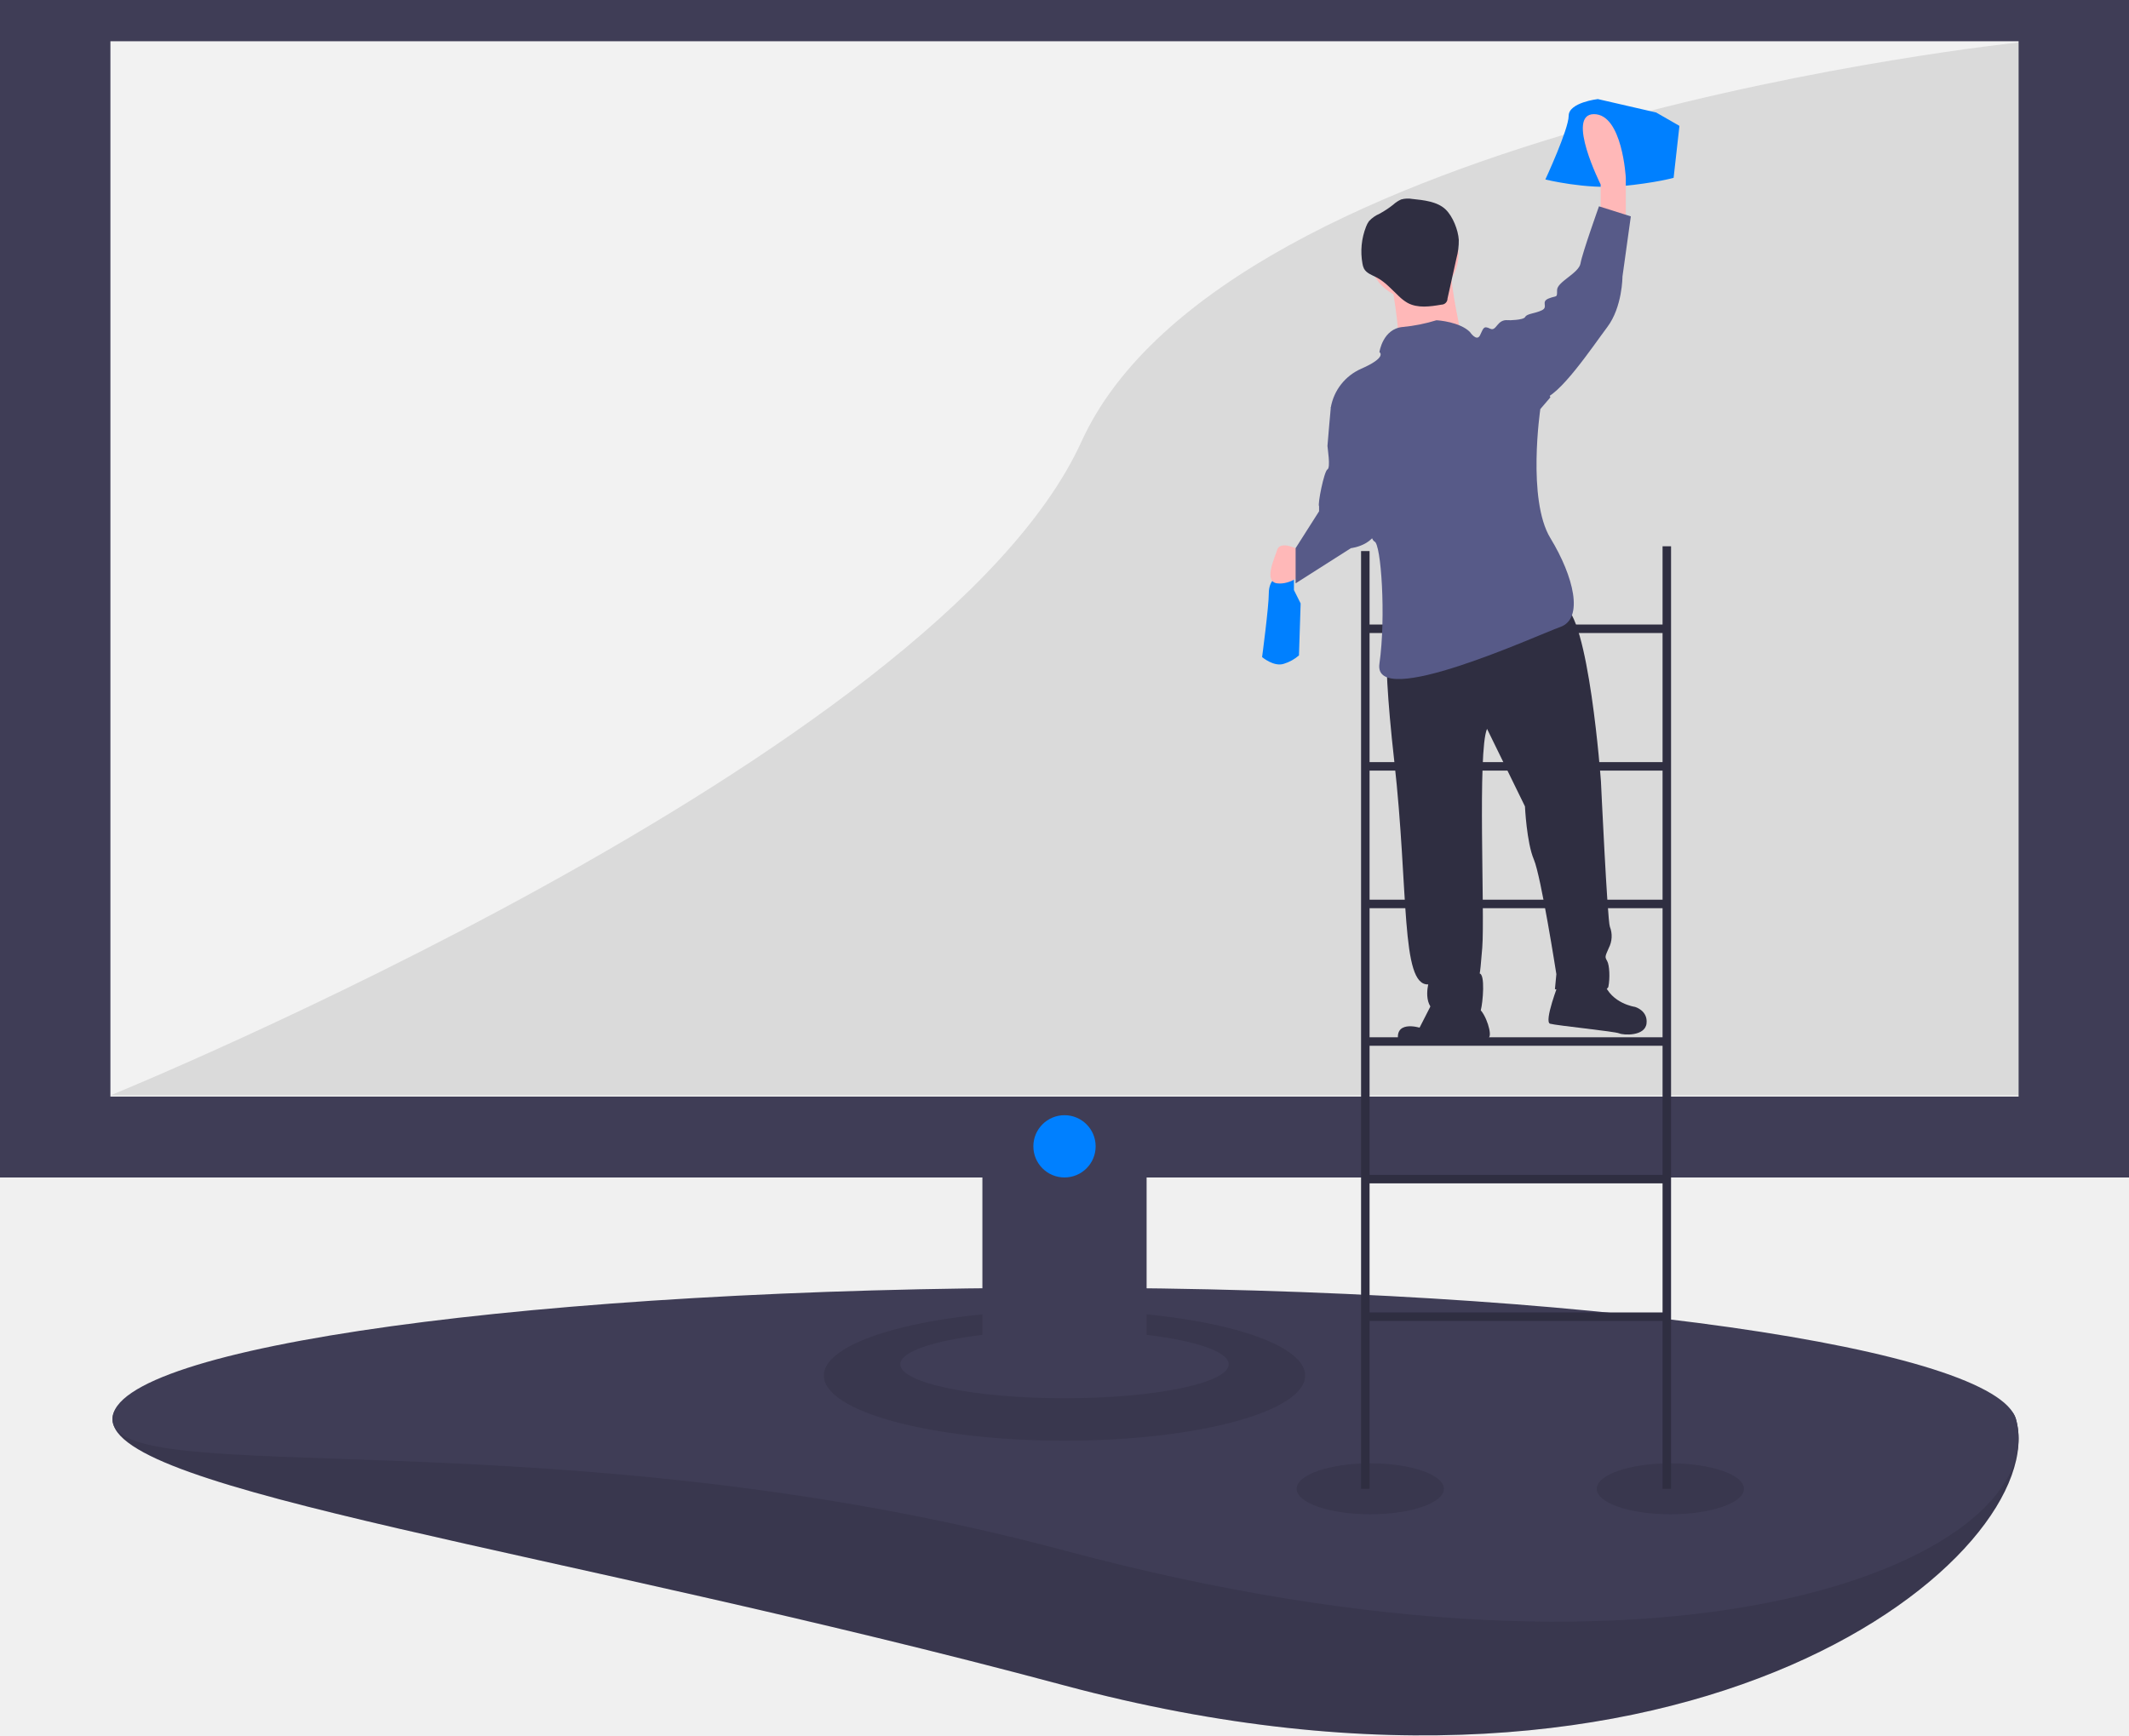
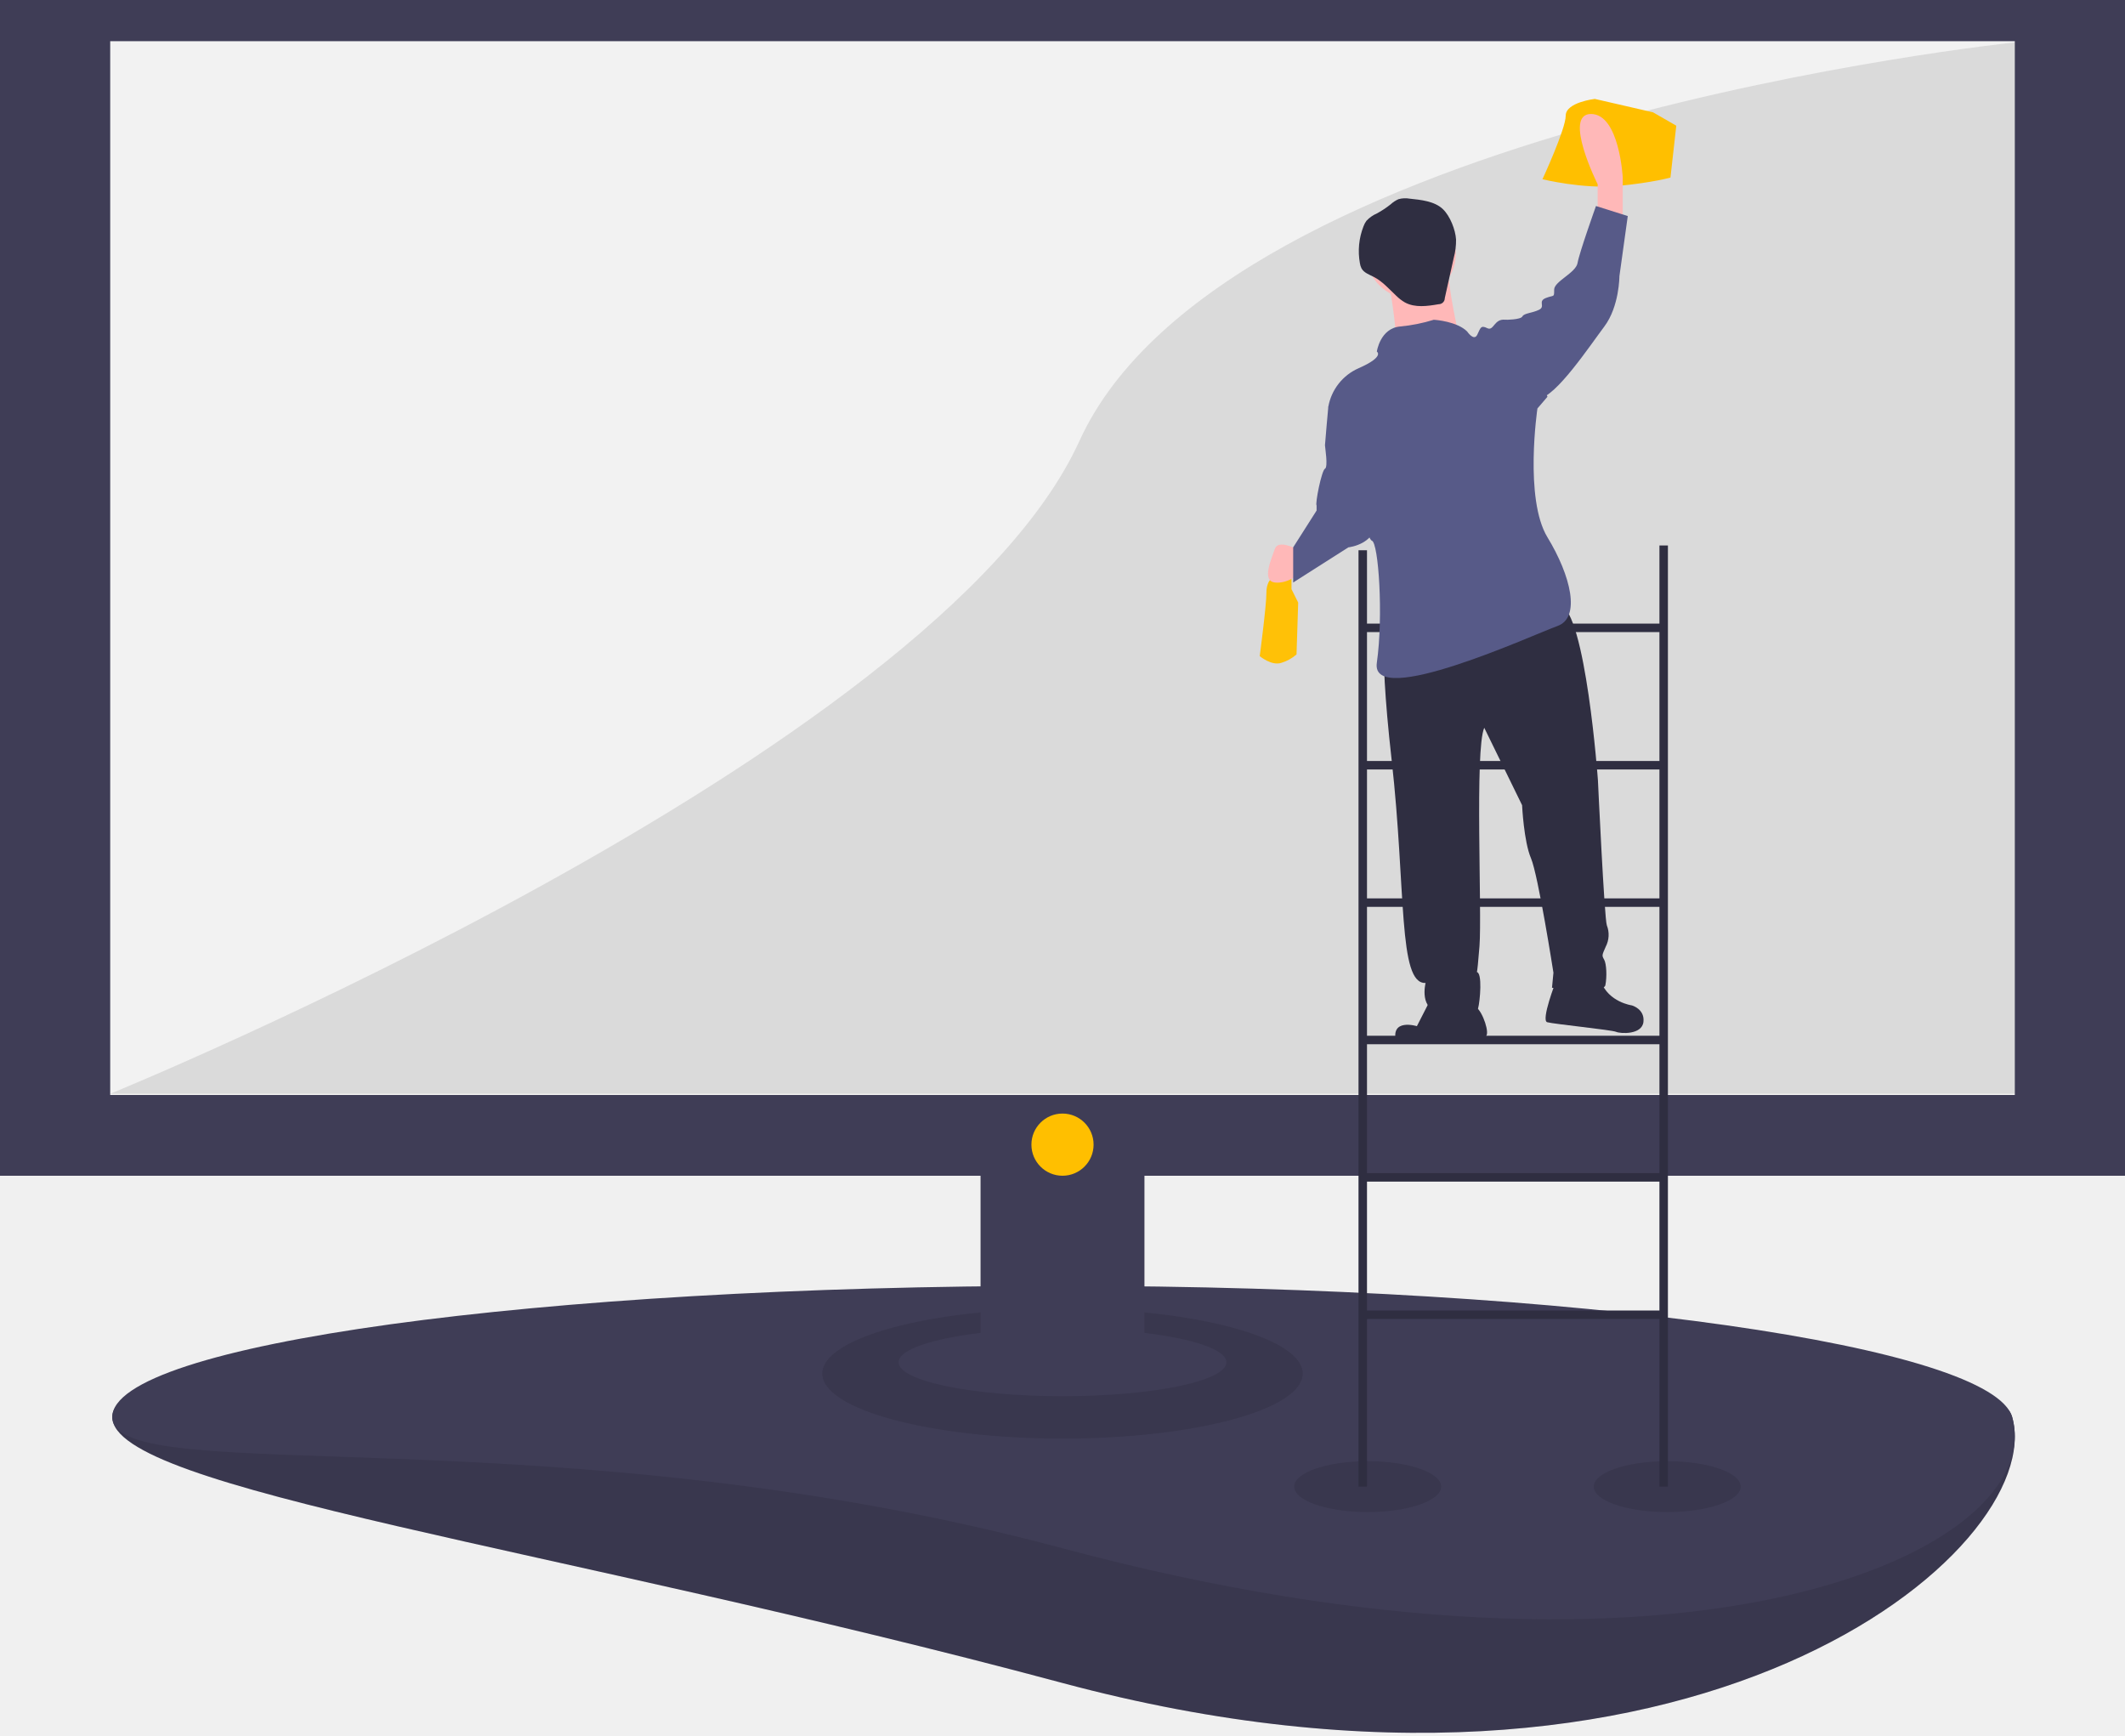
- <svg xmlns="http://www.w3.org/2000/svg" id="fb137f74-5dac-4b98-b1c7-12f1e4e536de" data-name="Layer 1" width="752" height="613.121" viewBox="0 0 752 613.121">
-   <path d="M936.067,644.816c13.152,46.82-113.439,153.791-336.162,94.075-179.323-48.08-336.162-68.443-336.162-94.075s150.505,1.254,336.162,1.254S929.135,620.139,936.067,644.816Z" transform="translate(-224 -143.4395)" fill="#3f3d56" />
-   <path d="M936.067,644.816c13.152,46.82-113.439,153.791-336.162,94.075-179.323-48.08-336.162-68.443-336.162-94.075s150.505,1.254,336.162,1.254S929.135,620.139,936.067,644.816Z" transform="translate(-224 -143.4395)" opacity="0.1" />
-   <path d="M936.067,644.816c13.152,46.82-113.439,106.126-336.162,46.41-179.323-48.08-336.162-20.779-336.162-46.41s150.505-46.41,336.162-46.41S929.135,620.139,936.067,644.816Z" transform="translate(-224 -143.4395)" fill="#3f3d56" />
-   <ellipse cx="484" cy="526" rx="26" ry="9" opacity="0.1" />
-   <ellipse cx="590" cy="526" rx="26" ry="9" opacity="0.1" />
-   <ellipse cx="376" cy="486" rx="85" ry="23" opacity="0.1" />
-   <path d="M976,559.44v-416H224v416H571v55.609c-17.331,2.075-29,5.95-29,10.391,0,6.627,25.967,12,58,12s58-5.373,58-12c0-4.441-11.669-8.315-29-10.391V559.44Z" transform="translate(-224 -143.4395)" fill="#3f3d56" />
-   <rect x="39" y="14.574" width="674" height="372.851" fill="#f2f2f2" />
-   <path d="M937,158.44s-280,29-331,141-343,231-343,231H937Z" transform="translate(-224 -143.4395)" opacity="0.1" />
-   <path d="M811.246,336.44V364.088H707.754V338.13h-3V669.44h3v-59.312H811.246v59.312h3v-333Zm0,30.648v45.607H707.754V367.088ZM707.754,509.911V464.304H811.246v45.607Zm103.492,3v45.607H707.754V512.911ZM707.754,461.304v-45.608H811.246v45.608Zm0,145.823v-45.608H811.246v45.608Z" transform="translate(-224 -143.4395)" fill="#2f2e41" />
-   <path d="M675.121,343.023V347.167s-2.96,1.184-2.96,5.92-2.368,22.497-2.368,22.497,4.144,3.552,7.696,2.368a14.463,14.463,0,0,0,5.328-2.96l.592-18.353-2.368-4.736v-8.288Z" transform="translate(-224 -143.4395)" fill="#0080ff" />
-   <path d="M788.378,178.44s-10.296,1.184-10.296,5.92-8.237,22.497-8.237,22.497,14.415,3.552,26.77,2.368,18.533-2.96,18.533-2.96l2.059-18.353-8.237-4.736Z" transform="translate(-224 -143.4395)" fill="#0080ff" />
-   <path d="M789.382,219.881v-11.248s-12.433-24.865-2.368-24.865,11.248,22.497,11.248,22.497v15.985Z" transform="translate(-224 -143.4395)" fill="#ffb8b8" />
-   <path d="M682.817,337.695s-6.512-3.552-7.696,0-4.736,11.248,0,11.841,9.472-3.552,9.472-3.552Z" transform="translate(-224 -143.4395)" fill="#ffb8b8" />
-   <path d="M714.869,361.676s-3.565,4.708,1.607,50.64,2.192,79.376,12.011,78.918c0,0-2.563,9.96,5.781,10.327s12.155.946,12.805-1.355,1.666-12.946-.599-12.84c0,0,.141,3.021,1.087-9.134s-1.734-69.558,1.69-77.287l13.389,27.382s.599,12.84,3.147,18.777,7.947,40.504,7.947,40.504l-.508,5.322s18.268,2.175,18.882-.882.403-7.588-.423-9.064-.826-1.475.544-4.567a9.156,9.156,0,0,0,.403-7.588c-.861-2.231-3.153-51.325-3.153-51.325s-4.296-59.598-13.501-62.196S714.869,361.676,714.869,361.676Z" transform="translate(-224 -143.4395)" fill="#2f2e41" />
-   <path d="M730.964,495.659l-5.549,10.856s-9.6-2.958-7.306,5.64A151.098,151.098,0,0,0,745.66,510.491s3.847,1.334,4.497-.967-2.364-10.108-4.63-10.003S730.964,495.659,730.964,495.659Z" transform="translate(-224 -143.4395)" fill="#2f2e41" />
-   <path d="M774.63,490.593s-5.408,13.877-3.106,14.527,22.835,2.719,24.381,3.403,9.134,1.087,9.678-3.48-4.059-5.866-4.059-5.866-8.379-1.123-10.997-8.57S774.63,490.593,774.63,490.593Z" transform="translate(-224 -143.4395)" fill="#2f2e41" />
-   <circle cx="499.357" cy="89.825" r="15.814" fill="#ffb8b8" />
-   <path d="M715.033,240.756s4.162,21.641,2.497,25.803,23.306-1.665,23.306-1.665-4.994-21.641-4.162-26.635S715.033,240.756,715.033,240.756Z" transform="translate(-224 -143.4395)" fill="#ffb8b8" />
-   <path d="M722.876,213.731a8.939,8.939,0,0,0-3.956.175,10.315,10.315,0,0,0-2.811,1.844,32.906,32.906,0,0,1-4.807,3.185,11.216,11.216,0,0,0-3.74,2.622,7.958,7.958,0,0,0-1.056,1.998,23.944,23.944,0,0,0-1.259,13.032,5.99,5.99,0,0,0,.554,1.789c.865,1.594,2.776,2.222,4.385,3.057,3.056,1.586,5.372,4.257,7.879,6.618a15.402,15.402,0,0,0,3.113,2.399c3.576,1.95,7.946,1.314,11.96.624a2.155,2.155,0,0,0,2.151-2.176l3.168-14.25a23.249,23.249,0,0,0,.812-6.481c-.221-3.459-2.094-8.251-4.633-10.708C731.68,214.596,726.743,214.141,722.876,213.731Z" transform="translate(-224 -143.4395)" fill="#2f2e41" />
-   <path d="M711.235,267.836s1.184-8.288,8.288-8.88a58.57,58.57,0,0,0,11.841-2.368c.592,0,8.288.592,11.841,4.144,0,0,2.368,3.552,3.552,1.184s1.184-3.552,3.552-2.368,2.368-3.552,6.512-2.96,14.801,27.233,14.801,27.233l-3.552,4.144s-4.736,31.969,3.552,45.586,11.841,28.417,3.552,31.377-66.307,29.601-63.939,13.025.592-42.626-1.776-43.218-15.393-47.362-15.393-47.362a18.389,18.389,0,0,1,10.656-13.617C714.195,269.612,711.235,267.836,711.235,267.836Z" transform="translate(-224 -143.4395)" fill="#575a88" />
-   <path d="M753.86,258.955l2.96-2.368s5.328,0,5.92-1.184,3.552-1.184,5.92-2.368-.592-2.96,2.368-4.144,2.96,0,2.96-2.96,7.696-5.92,8.288-9.472S788.79,216.329,788.79,216.329l11.248,3.552-2.96,21.313s0,10.656-5.328,17.761-17.169,24.865-23.089,25.457S753.86,258.955,753.86,258.955Z" transform="translate(-224 -143.4395)" fill="#575a88" />
-   <path d="M697.618,284.412l-3.552,2.96s-1.184,13.025-1.184,13.617,1.184,7.696,0,8.288-3.552,12.433-2.96,13.025h0V324.078l-8.288,13.025v12.433l19.537-12.433s11.248-1.184,9.472-11.248S697.618,284.412,697.618,284.412Z" transform="translate(-224 -143.4395)" fill="#575a88" />
-   <circle cx="376" cy="405" r="11" fill="#0080ff" />
+ <svg xmlns="http://www.w3.org/2000/svg" width="752" height="614" viewBox="0 0 752 614" fill="none">
+   <g clip-path="url(#clip0_84_409)">
+     <path d="M712.067 501.376C725.219 548.196 598.628 655.167 375.905 595.451C196.582 547.372 39.744 527.008 39.744 501.376C39.744 475.744 190.248 502.631 375.905 502.631C561.562 502.631 705.135 476.7 712.067 501.376Z" fill="#3F3D56" />
+     <path opacity="0.1" d="M712.067 501.376C725.219 548.196 598.628 655.167 375.905 595.451C196.582 547.372 39.744 527.008 39.744 501.376C39.744 475.744 190.248 502.631 375.905 502.631C561.562 502.631 705.135 476.7 712.067 501.376Z" fill="black" />
+     <path d="M712.067 501.376C725.219 548.196 598.628 607.502 375.905 547.787C196.582 499.707 39.744 527.008 39.744 501.376C39.744 475.745 190.248 454.966 375.905 454.966C561.562 454.966 705.135 476.7 712.067 501.376Z" fill="#3F3D56" />
+     <path opacity="0.1" d="M484 535C498.359 535 510 530.971 510 526C510 521.029 498.359 517 484 517C469.641 517 458 521.029 458 526C458 530.971 469.641 535 484 535Z" fill="black" />
+     <path opacity="0.1" d="M590 535C604.359 535 616 530.971 616 526C616 521.029 604.359 517 590 517C575.641 517 564 521.029 564 526C564 530.971 575.641 535 590 535Z" fill="black" />
+     <path opacity="0.1" d="M376 509C422.944 509 461 498.703 461 486C461 473.297 422.944 463 376 463C329.056 463 291 473.297 291 486C291 498.703 329.056 509 376 509Z" fill="black" />
+     <path d="M752 416V0H0V416H347V471.609C329.669 473.685 318 477.559 318 482C318 488.627 343.967 494 376 494C408.033 494 434 488.627 434 482C434 477.559 422.331 473.685 405 471.609V416H752Z" fill="#3F3D56" />
+     <path d="M713 14.575H39V387.426H713V14.575Z" fill="#F2F2F2" />
+     <path opacity="0.1" d="M713 15C713 15 433 44 382 156C331 268 39 387 39 387H713V15Z" fill="black" />
+     <path d="M587.246 193V220.648H483.754V194.69H480.754V526H483.754V466.688H587.246V526H590.246V193H587.246ZM587.246 223.648V269.256H483.754V223.648L587.246 223.648ZM483.754 366.472V320.864H587.246V366.472H483.754ZM587.246 369.472V415.079H483.754V369.472H587.246ZM483.754 317.864V272.256H587.246V317.864H483.754ZM483.754 463.688V418.079H587.246V463.688H483.754Z" fill="#2F2E41" />
+     <path d="M451.121 199.583V203.727C451.121 203.727 448.161 204.911 448.161 209.648C448.161 214.384 445.793 232.145 445.793 232.145C445.793 232.145 449.937 235.697 453.489 234.513C455.455 233.916 457.272 232.907 458.817 231.553L459.409 213.2L457.041 208.464V200.175L451.121 199.583Z" fill="#FFC107" />
+     <path d="M564.378 35C564.378 35 554.082 36.184 554.082 40.92C554.082 45.657 545.845 63.417 545.845 63.417C545.845 63.417 560.26 66.969 572.615 65.785C584.97 64.601 591.148 62.825 591.148 62.825L593.207 44.472L584.97 39.736L564.378 35Z" fill="#FFBF00" />
+     <path d="M565.382 76.442V65.193C565.382 65.193 552.949 40.328 563.014 40.328C573.078 40.328 574.262 62.825 574.262 62.825V78.81L565.382 76.442Z" fill="#FFB8B8" />
+     <path d="M458.817 194.255C458.817 194.255 452.305 190.703 451.121 194.255C449.937 197.807 446.385 205.504 451.121 206.096C455.857 206.688 460.593 202.543 460.593 202.543L458.817 194.255Z" fill="#FFB8B8" />
+     <path d="M490.869 218.236C490.869 218.236 487.304 222.944 492.476 268.876C497.648 314.808 494.668 348.252 504.487 347.794C504.487 347.794 501.924 357.754 510.267 358.121C518.611 358.489 522.423 359.068 523.072 356.766C523.722 354.465 524.739 343.821 522.473 343.926C522.473 343.926 522.614 346.948 523.56 334.792C524.507 322.637 521.827 265.235 525.25 257.506L538.64 284.887C538.64 284.887 539.239 297.727 541.787 303.664C544.335 309.6 549.734 344.168 549.734 344.168L549.225 349.49C549.225 349.49 567.493 351.665 568.108 348.608C568.722 345.552 568.51 341.02 567.685 339.545C566.859 338.07 566.859 338.07 568.228 334.978C568.835 333.816 569.184 332.537 569.254 331.228C569.323 329.918 569.111 328.61 568.631 327.39C567.77 325.159 565.478 276.065 565.478 276.065C565.478 276.065 561.181 216.467 551.977 213.869C542.772 211.271 490.869 218.236 490.869 218.236Z" fill="#2F2E41" />
+     <path d="M506.964 352.22L501.415 363.076C501.415 363.076 491.816 360.118 494.109 368.716C503.324 369.003 512.546 368.445 521.66 367.051C521.66 367.051 525.507 368.385 526.156 366.084C526.806 363.783 523.792 355.976 521.526 356.082C519.26 356.187 506.964 352.22 506.964 352.22Z" fill="#2F2E41" />
+     <path d="M550.63 347.153C550.63 347.153 545.223 361.031 547.524 361.68C549.825 362.33 570.359 364.399 571.905 365.084C573.451 365.769 581.039 366.171 581.582 361.604C582.126 357.037 577.524 355.738 577.524 355.738C577.524 355.738 569.145 354.615 566.527 347.168C563.908 339.721 550.63 347.153 550.63 347.153Z" fill="#2F2E41" />
+     <path d="M499.357 105.639C508.091 105.639 515.171 98.559 515.171 89.825C515.171 81.091 508.091 74.01 499.357 74.01C490.623 74.01 483.542 81.091 483.542 89.825C483.542 98.559 490.623 105.639 499.357 105.639Z" fill="#FFB8B8" />
+     <path d="M491.033 97.316C491.033 97.316 495.195 118.957 493.53 123.118C491.866 127.28 516.836 121.454 516.836 121.454C516.836 121.454 511.842 99.813 512.674 94.819C513.506 89.825 491.033 97.316 491.033 97.316Z" fill="#FFB8B8" />
+     <path d="M498.876 70.292C497.561 70.053 496.209 70.113 494.92 70.466C493.889 70.923 492.939 71.546 492.109 72.311C490.603 73.511 488.994 74.576 487.302 75.495C485.889 76.103 484.616 76.996 483.562 78.117C483.117 78.73 482.761 79.403 482.506 80.115C480.884 84.258 480.448 88.77 481.247 93.147C481.337 93.769 481.524 94.373 481.802 94.936C482.667 96.53 484.578 97.158 486.187 97.994C489.243 99.58 491.559 102.251 494.066 104.612C494.997 105.541 496.043 106.347 497.179 107.011C500.754 108.96 505.125 108.324 509.139 107.635C509.423 107.634 509.705 107.578 509.967 107.468C510.23 107.358 510.468 107.197 510.668 106.995C510.868 106.793 511.026 106.553 511.132 106.289C511.239 106.026 511.293 105.743 511.29 105.459L514.458 91.209C515.033 89.097 515.306 86.916 515.27 84.728C515.049 81.269 513.177 76.477 510.638 74.02C507.68 71.157 502.743 70.701 498.876 70.292Z" fill="#2F2E41" />
+     <path d="M487.235 124.396C487.235 124.396 488.419 116.108 495.523 115.516C499.541 115.136 503.509 114.343 507.363 113.147C507.955 113.147 515.652 113.739 519.204 117.292C519.204 117.292 521.572 120.844 522.756 118.476C523.94 116.108 523.94 114.924 526.308 116.108C528.676 117.292 528.676 112.555 532.821 113.147C536.965 113.739 547.621 140.381 547.621 140.381L544.069 144.525C544.069 144.525 539.333 176.494 547.621 190.111C555.91 203.727 559.462 218.528 551.173 221.488C542.885 224.448 484.866 251.09 487.235 234.513C489.603 217.936 487.827 191.887 485.458 191.295C483.09 190.703 470.066 143.933 470.066 143.933C470.59 140.963 471.835 138.168 473.694 135.794C475.552 133.419 477.966 131.538 480.722 130.316C490.195 126.172 487.235 124.396 487.235 124.396Z" fill="#575A88" />
+     <path d="M529.86 115.516L532.821 113.147C532.821 113.147 538.149 113.147 538.741 111.963C539.333 110.779 542.293 110.779 544.661 109.595C547.029 108.411 544.069 106.635 547.029 105.451C549.989 104.267 549.989 105.451 549.989 102.491C549.989 99.531 557.686 96.571 558.278 93.019C558.87 89.466 564.79 72.89 564.79 72.89L576.039 76.442L573.078 97.755C573.078 97.755 573.078 108.411 567.75 115.516C562.422 122.62 550.581 140.381 544.661 140.973C538.741 141.565 529.86 115.516 529.86 115.516Z" fill="#575A88" />
+     <path d="M473.618 140.973L470.066 143.933C470.066 143.933 468.882 156.957 468.882 157.549C468.882 158.141 470.066 165.246 468.882 165.838C467.698 166.43 465.33 178.27 465.922 178.862V180.638L457.633 193.663V206.096L477.17 193.663C477.17 193.663 488.419 192.479 486.643 182.415C484.866 172.35 473.618 140.973 473.618 140.973Z" fill="#575A88" />
+     <path d="M376 416C382.075 416 387 411.075 387 405C387 398.925 382.075 394 376 394C369.925 394 365 398.925 365 405C365 411.075 369.925 416 376 416Z" fill="#FFBF00" />
+   </g>
+   <defs>
+     <clipPath id="clip0_84_409">
+       <rect width="752" height="613.121" fill="white" />
+     </clipPath>
+   </defs>
</svg>
